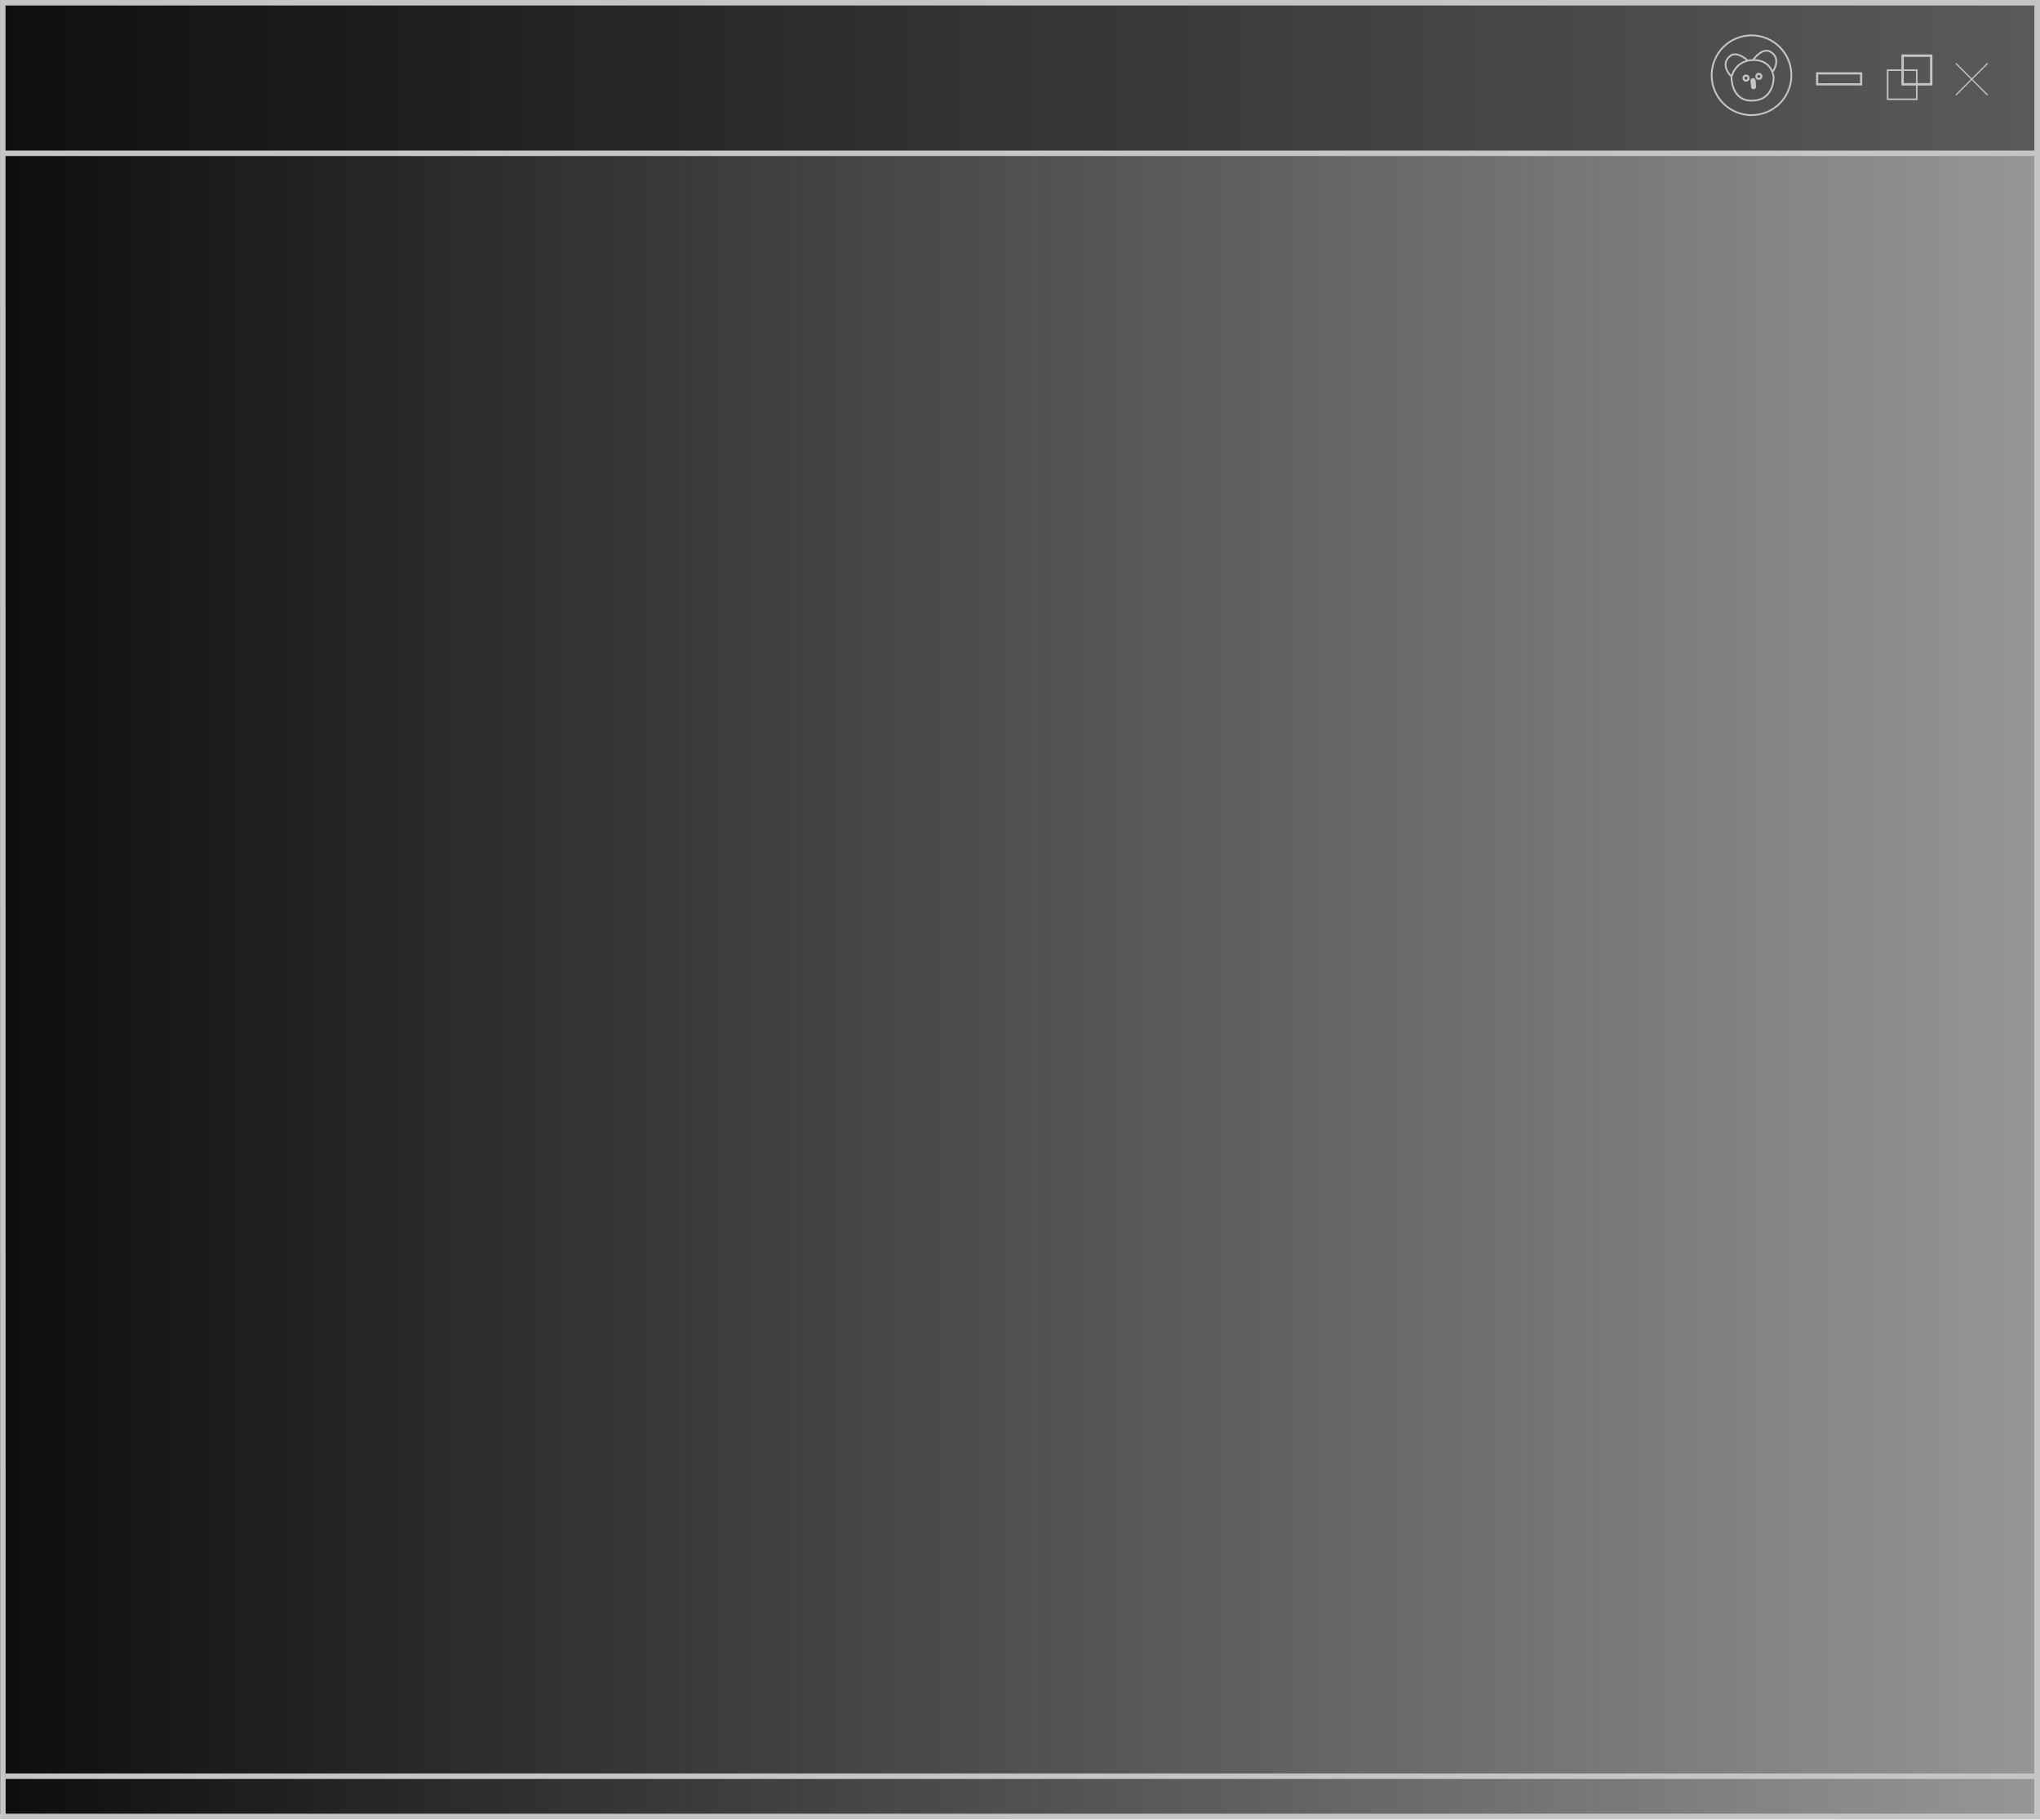
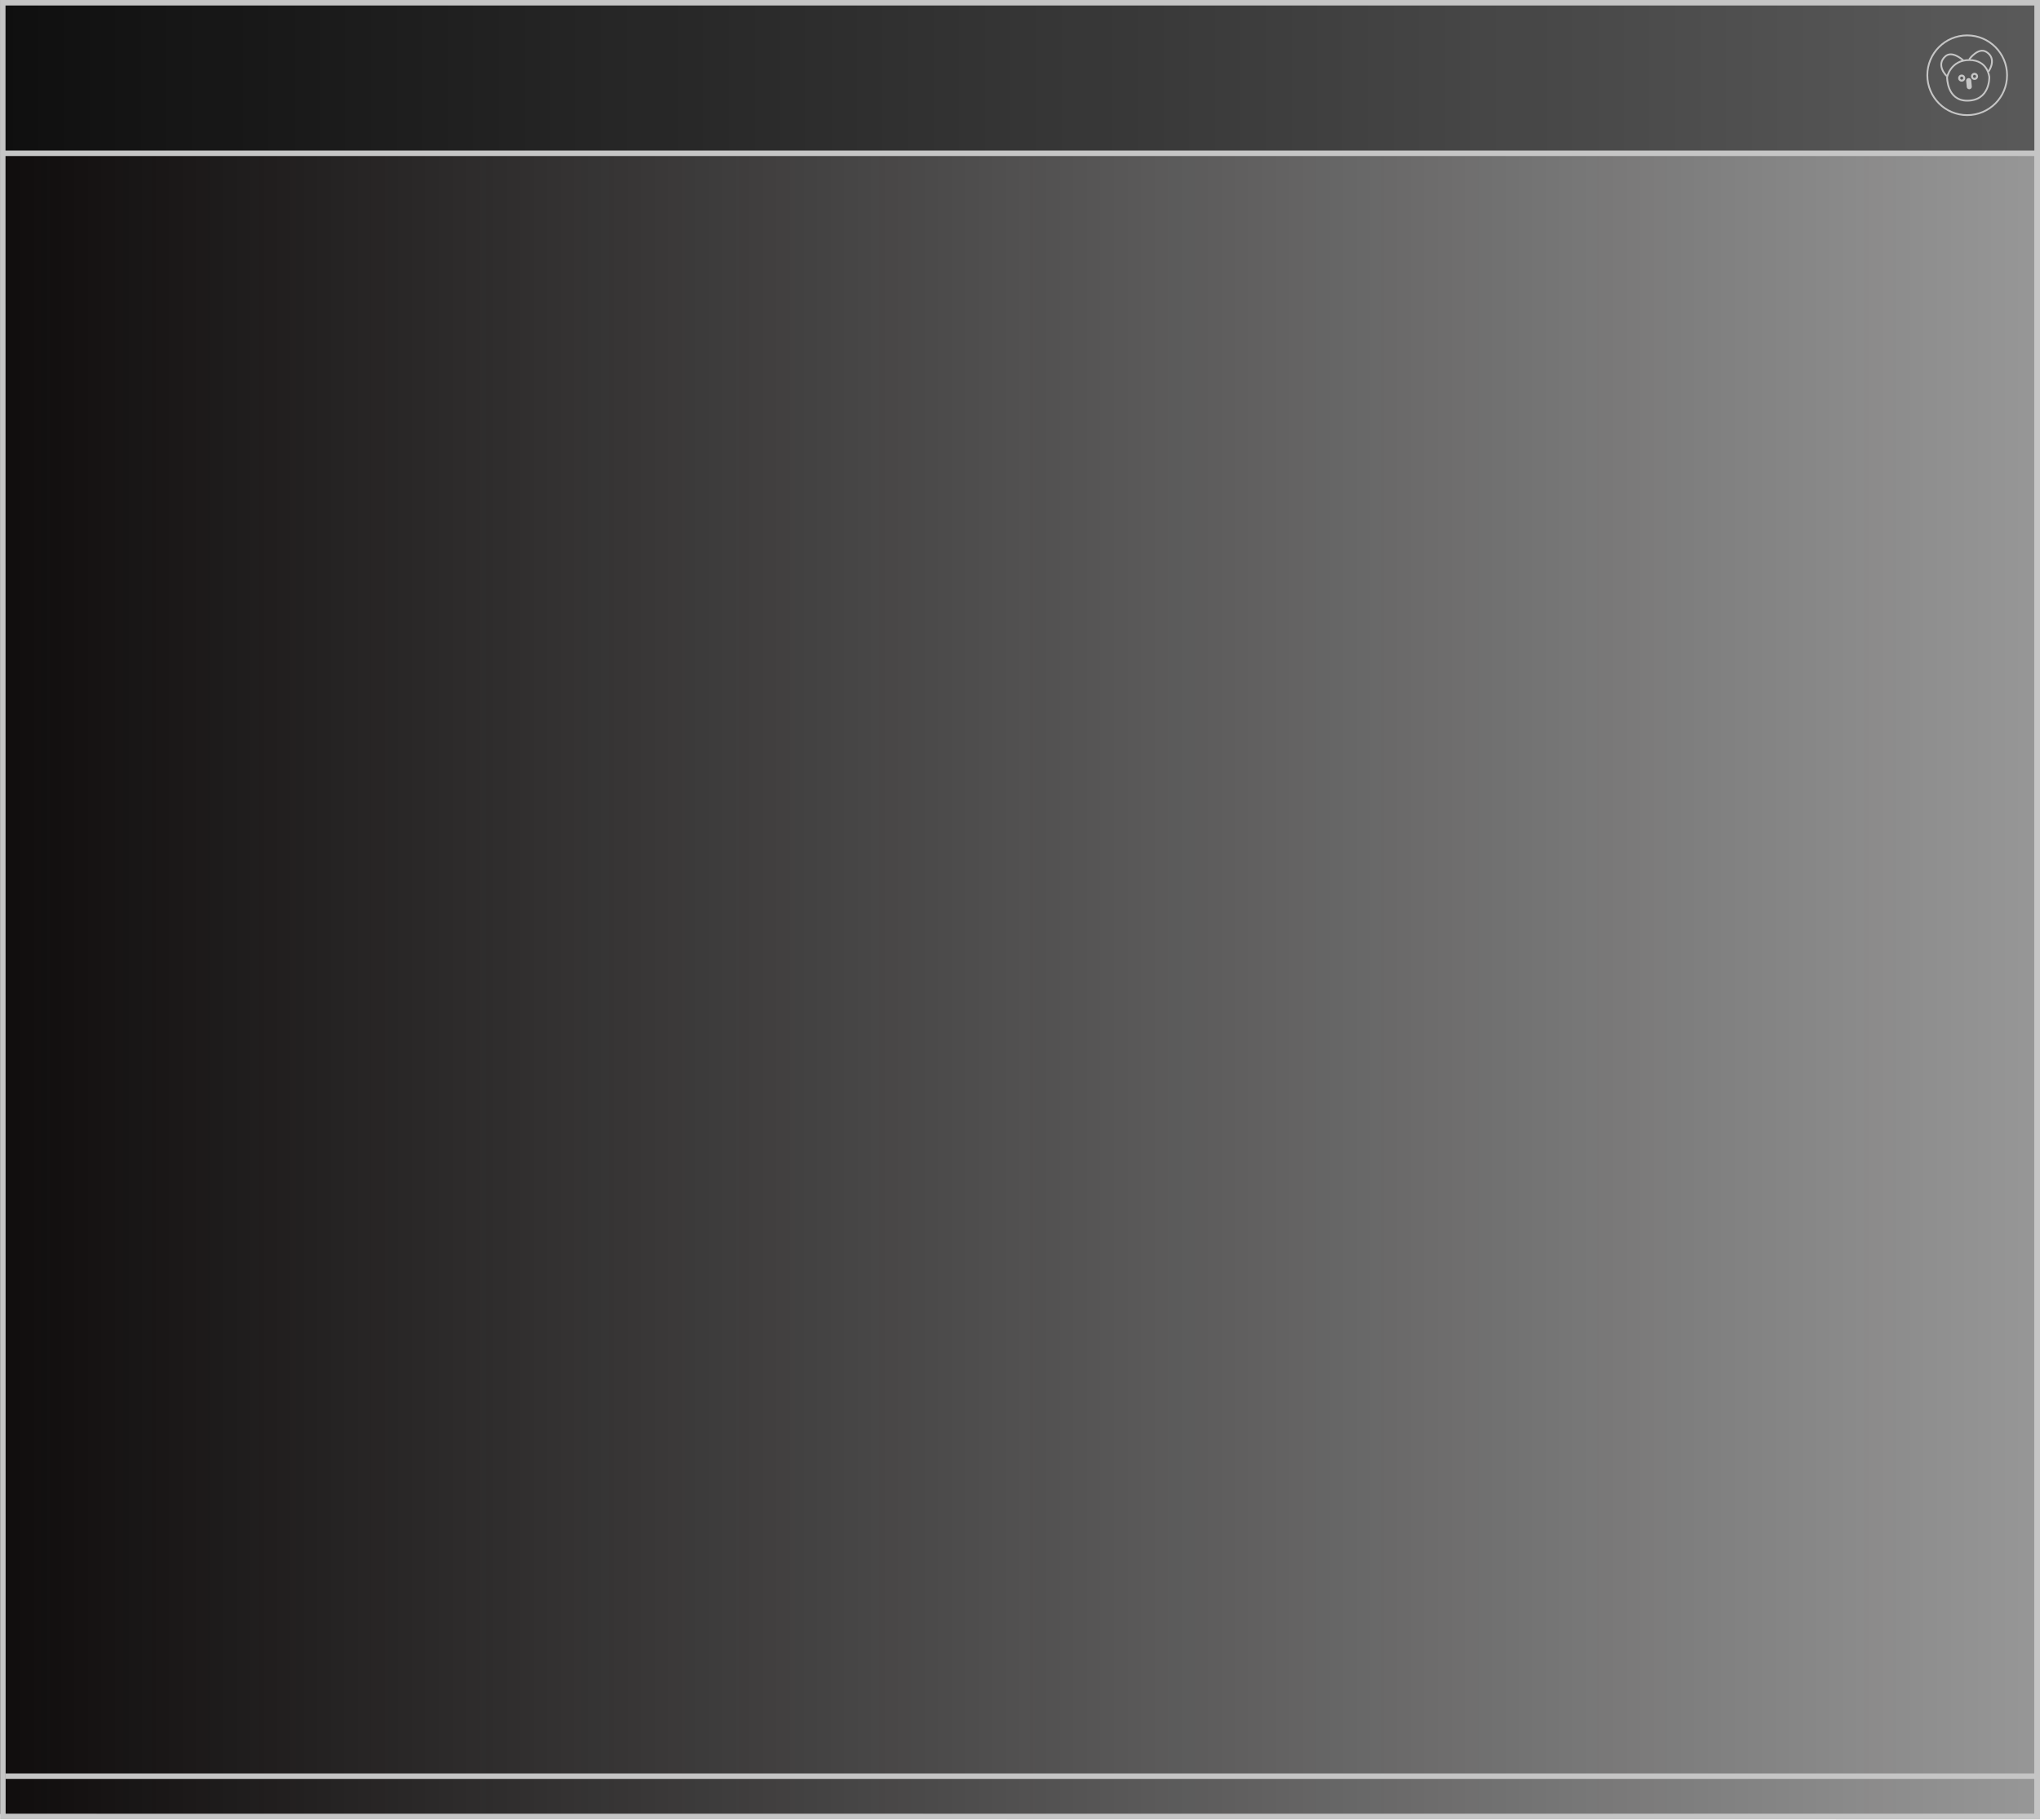
<svg xmlns="http://www.w3.org/2000/svg" xmlns:xlink="http://www.w3.org/1999/xlink" width="61.319mm" height="54.705mm" viewBox="0 0 61.319 54.705" version="1.1" id="svg5">
  <defs id="defs2">
    <linearGradient id="linearGradient1995">
      <stop style="stop-color:#0f0f0f;stop-opacity:1;" offset="0" id="stop1991" />
      <stop style="stop-color:#0f0f0f;stop-opacity:0.688;" offset="1" id="stop1993" />
    </linearGradient>
    <linearGradient id="linearGradient1987">
      <stop style="stop-color:#100d0d;stop-opacity:1;" offset="0" id="stop1983" />
      <stop style="stop-color:#000000;stop-opacity:0.409;" offset="1" id="stop1985" />
    </linearGradient>
    <linearGradient xlink:href="#linearGradient1987" id="linearGradient1989" x1="0" y1="29.558" x2="61.087" y2="29.558" gradientUnits="userSpaceOnUse" />
    <linearGradient xlink:href="#linearGradient1995" id="linearGradient1997" x1="0" y1="2.304" x2="61.087" y2="2.304" gradientUnits="userSpaceOnUse" />
  </defs>
  <g id="layer2" transform="scale(1.001196,1.000644)">
    <rect style="fill:url(#linearGradient1989);fill-opacity:1;stroke:none;stroke-width:0.872;stroke-linecap:round" id="rect955" width="61.087" height="49.898" x="0" y="4.609" ry="0" />
    <rect style="fill:url(#linearGradient1997);fill-opacity:1;stroke:none;stroke-width:0.265;stroke-linecap:round" id="rect298" width="61.087" height="4.609" x="0" y="0" ry="0" />
-     <ellipse style="fill:none;stroke:#c5c5c5;stroke-width:0.053;stroke-linecap:round;stroke-dasharray:none;stroke-opacity:1" id="path432" cx="52.585" cy="2.261" rx="1.197" ry="1.198" />
-     <path style="fill:none;stroke:#c5c5c5;stroke-width:0.053;stroke-linecap:round;stroke-dasharray:none;stroke-opacity:1" d="m 53.25,2.318 c 0,0 0.023,0.708 -0.666,0.707 -0.613,-0.001 -0.601,-0.707 -0.601,-0.707 0,0 0.102,-0.514 0.666,-0.514 0.563,0 0.601,0.514 0.601,0.514 z" id="path1442" />
-     <path style="fill:none;stroke:#c5c5c5;stroke-width:0.053;stroke-linecap:round;stroke-dasharray:none;stroke-opacity:1" d="m 52.656,1.77 c 0,0 0.264,-0.358 0.503,-0.211 0.332,0.205 0.076,0.573 0.076,0.573" id="path2268" />
-     <path style="fill:none;stroke:#c5c5c5;stroke-width:0.053;stroke-linecap:round;stroke-dasharray:none;stroke-opacity:1" d="m 52.459,1.808 c 0,0 -0.326,-0.303 -0.533,-0.113 -0.288,0.263 0.032,0.578 0.032,0.578" id="path2270" />
-     <path style="fill:none;stroke:#c5c5c5;stroke-width:0.153;stroke-linecap:round;stroke-dasharray:none;stroke-opacity:1" d="m 52.63,2.423 0.017,0.182" id="path2272" />
-     <ellipse style="fill:none;stroke:#c5c5c5;stroke-width:0.153;stroke-linecap:round;stroke-dasharray:none;stroke-opacity:1" id="path2380" cx="52.42" cy="2.347" rx="0.031" ry="0.031" />
-     <ellipse style="fill:none;stroke:#c5c5c5;stroke-width:0.153;stroke-linecap:round;stroke-dasharray:none;stroke-opacity:1" id="ellipse2382" cx="52.805" cy="2.295" rx="0.031" ry="0.031" />
+     <ellipse style="fill:none;stroke:#c5c5c5;stroke-width:0.053;stroke-linecap:round;stroke-dasharray:none;stroke-opacity:1" id="path432" cx="59.06" cy="2.261" rx="1.197" ry="1.198" />
+     <path style="fill:none;stroke:#c5c5c5;stroke-width:0.053;stroke-linecap:round;stroke-dasharray:none;stroke-opacity:1" d="m 59.724,2.318 c 0,0 0.023,0.708 -0.666,0.707 -0.613,-0.001 -0.601,-0.707 -0.601,-0.707 0,0 0.102,-0.514 0.666,-0.514 0.563,0 0.601,0.514 0.601,0.514 z" id="path1442" />
+     <path style="fill:none;stroke:#c5c5c5;stroke-width:0.053;stroke-linecap:round;stroke-dasharray:none;stroke-opacity:1" d="m 59.131,1.77 c 0,0 0.264,-0.358 0.503,-0.211 0.332,0.205 0.076,0.573 0.076,0.573" id="path2268" />
+     <path style="fill:none;stroke:#c5c5c5;stroke-width:0.053;stroke-linecap:round;stroke-dasharray:none;stroke-opacity:1" d="m 58.934,1.808 c 0,0 -0.326,-0.303 -0.533,-0.113 -0.288,0.263 0.032,0.578 0.032,0.578" id="path2270" />
+     <path style="fill:none;stroke:#c5c5c5;stroke-width:0.153;stroke-linecap:round;stroke-dasharray:none;stroke-opacity:1" d="m 59.105,2.423 0.017,0.182" id="path2272" />
+     <ellipse style="fill:none;stroke:#c5c5c5;stroke-width:0.153;stroke-linecap:round;stroke-dasharray:none;stroke-opacity:1" id="path2380" cx="58.895" cy="2.347" rx="0.031" ry="0.031" />
+     <ellipse style="fill:none;stroke:#c5c5c5;stroke-width:0.153;stroke-linecap:round;stroke-dasharray:none;stroke-opacity:1" id="ellipse2382" cx="59.28" cy="2.295" rx="0.031" ry="0.031" />
  </g>
  <g id="layer1" transform="translate(-102.955,-5.059167)" style="display:inline">
    <path style="fill:none;stroke:#c5c5c5;stroke-width:0.165;stroke-linecap:butt;stroke-linejoin:miter;stroke-dasharray:none;stroke-opacity:1" d="m 103.038,5.142 h 61.154 V 59.681 l -61.15,-0.004 z" id="path3683" />
    <path style="fill:none;stroke:#c5c5c5;stroke-width:0.165;stroke-linecap:butt;stroke-linejoin:miter;stroke-dasharray:none;stroke-opacity:1" d="m 103.038,9.668 h 61.16" id="path3685" />
-     <path style="fill:none;stroke:#c5c5c5;stroke-width:0.036;stroke-linecap:butt;stroke-linejoin:miter;stroke-opacity:1;stroke-dasharray:none" d="M 162.699,7.918 161.744,6.963" id="path3756" />
-     <path style="fill:none;stroke:#c5c5c5;stroke-width:0.036;stroke-linecap:butt;stroke-linejoin:miter;stroke-opacity:1;stroke-dasharray:none" d="m 162.699,6.963 -0.955,0.955" id="path3758" />
-     <path style="fill:none;stroke:#c5c5c5;stroke-width:0.072;stroke-linecap:butt;stroke-linejoin:miter;stroke-opacity:1;stroke-dasharray:none" d="m 161.005,6.733 h -0.861 v 0.861 h 0.861 z" id="path3856" />
-     <path style="fill:none;stroke:#c5c5c5;stroke-width:0.046;stroke-linecap:butt;stroke-linejoin:miter;stroke-opacity:1;stroke-dasharray:none" d="m 160.569,7.169 h -0.875 v 0.875 h 0.875 z" id="path3858" />
-     <path style="fill:none;stroke:#c5c5c5;stroke-width:0.065;stroke-linecap:butt;stroke-linejoin:miter;stroke-opacity:1;stroke-dasharray:none" d="m 158.898,7.595 h -1.323 V 7.265 h 1.323 z" id="path4586" />
    <path style="fill:none;stroke:#c5c5c5;stroke-width:0.165;stroke-linecap:butt;stroke-linejoin:miter;stroke-dasharray:none;stroke-opacity:1" d="M 164.115,58.464 H 103.118" id="path8445" />
  </g>
</svg>
